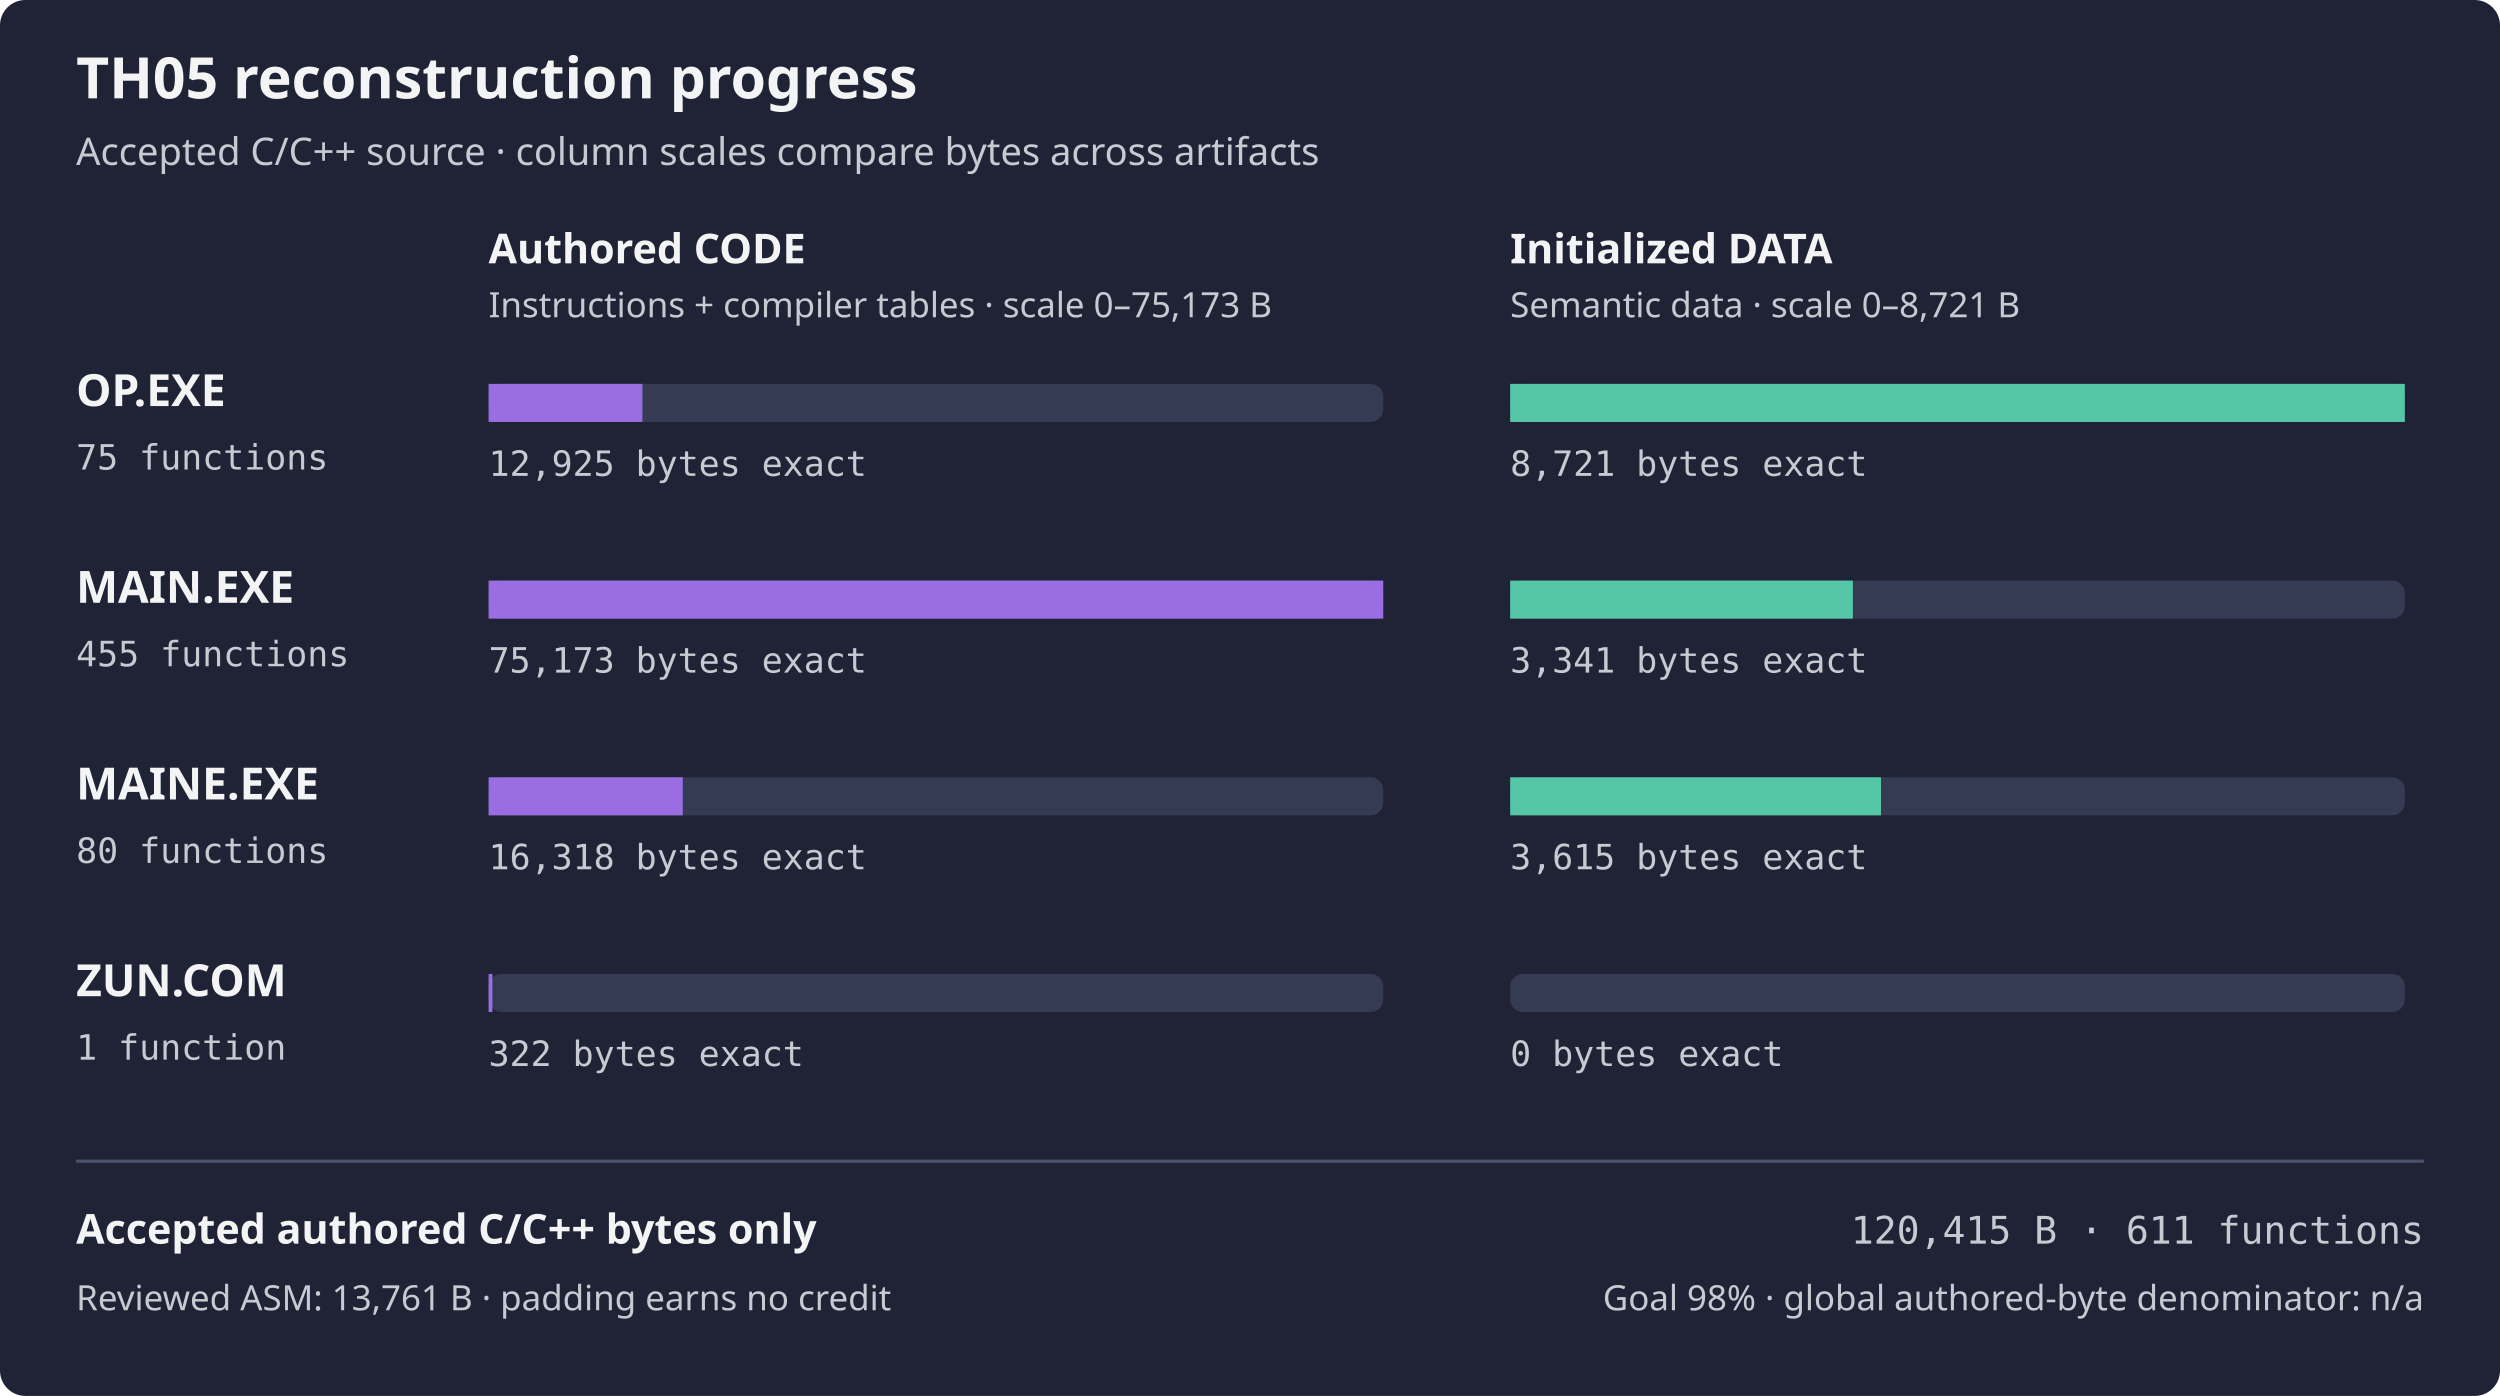
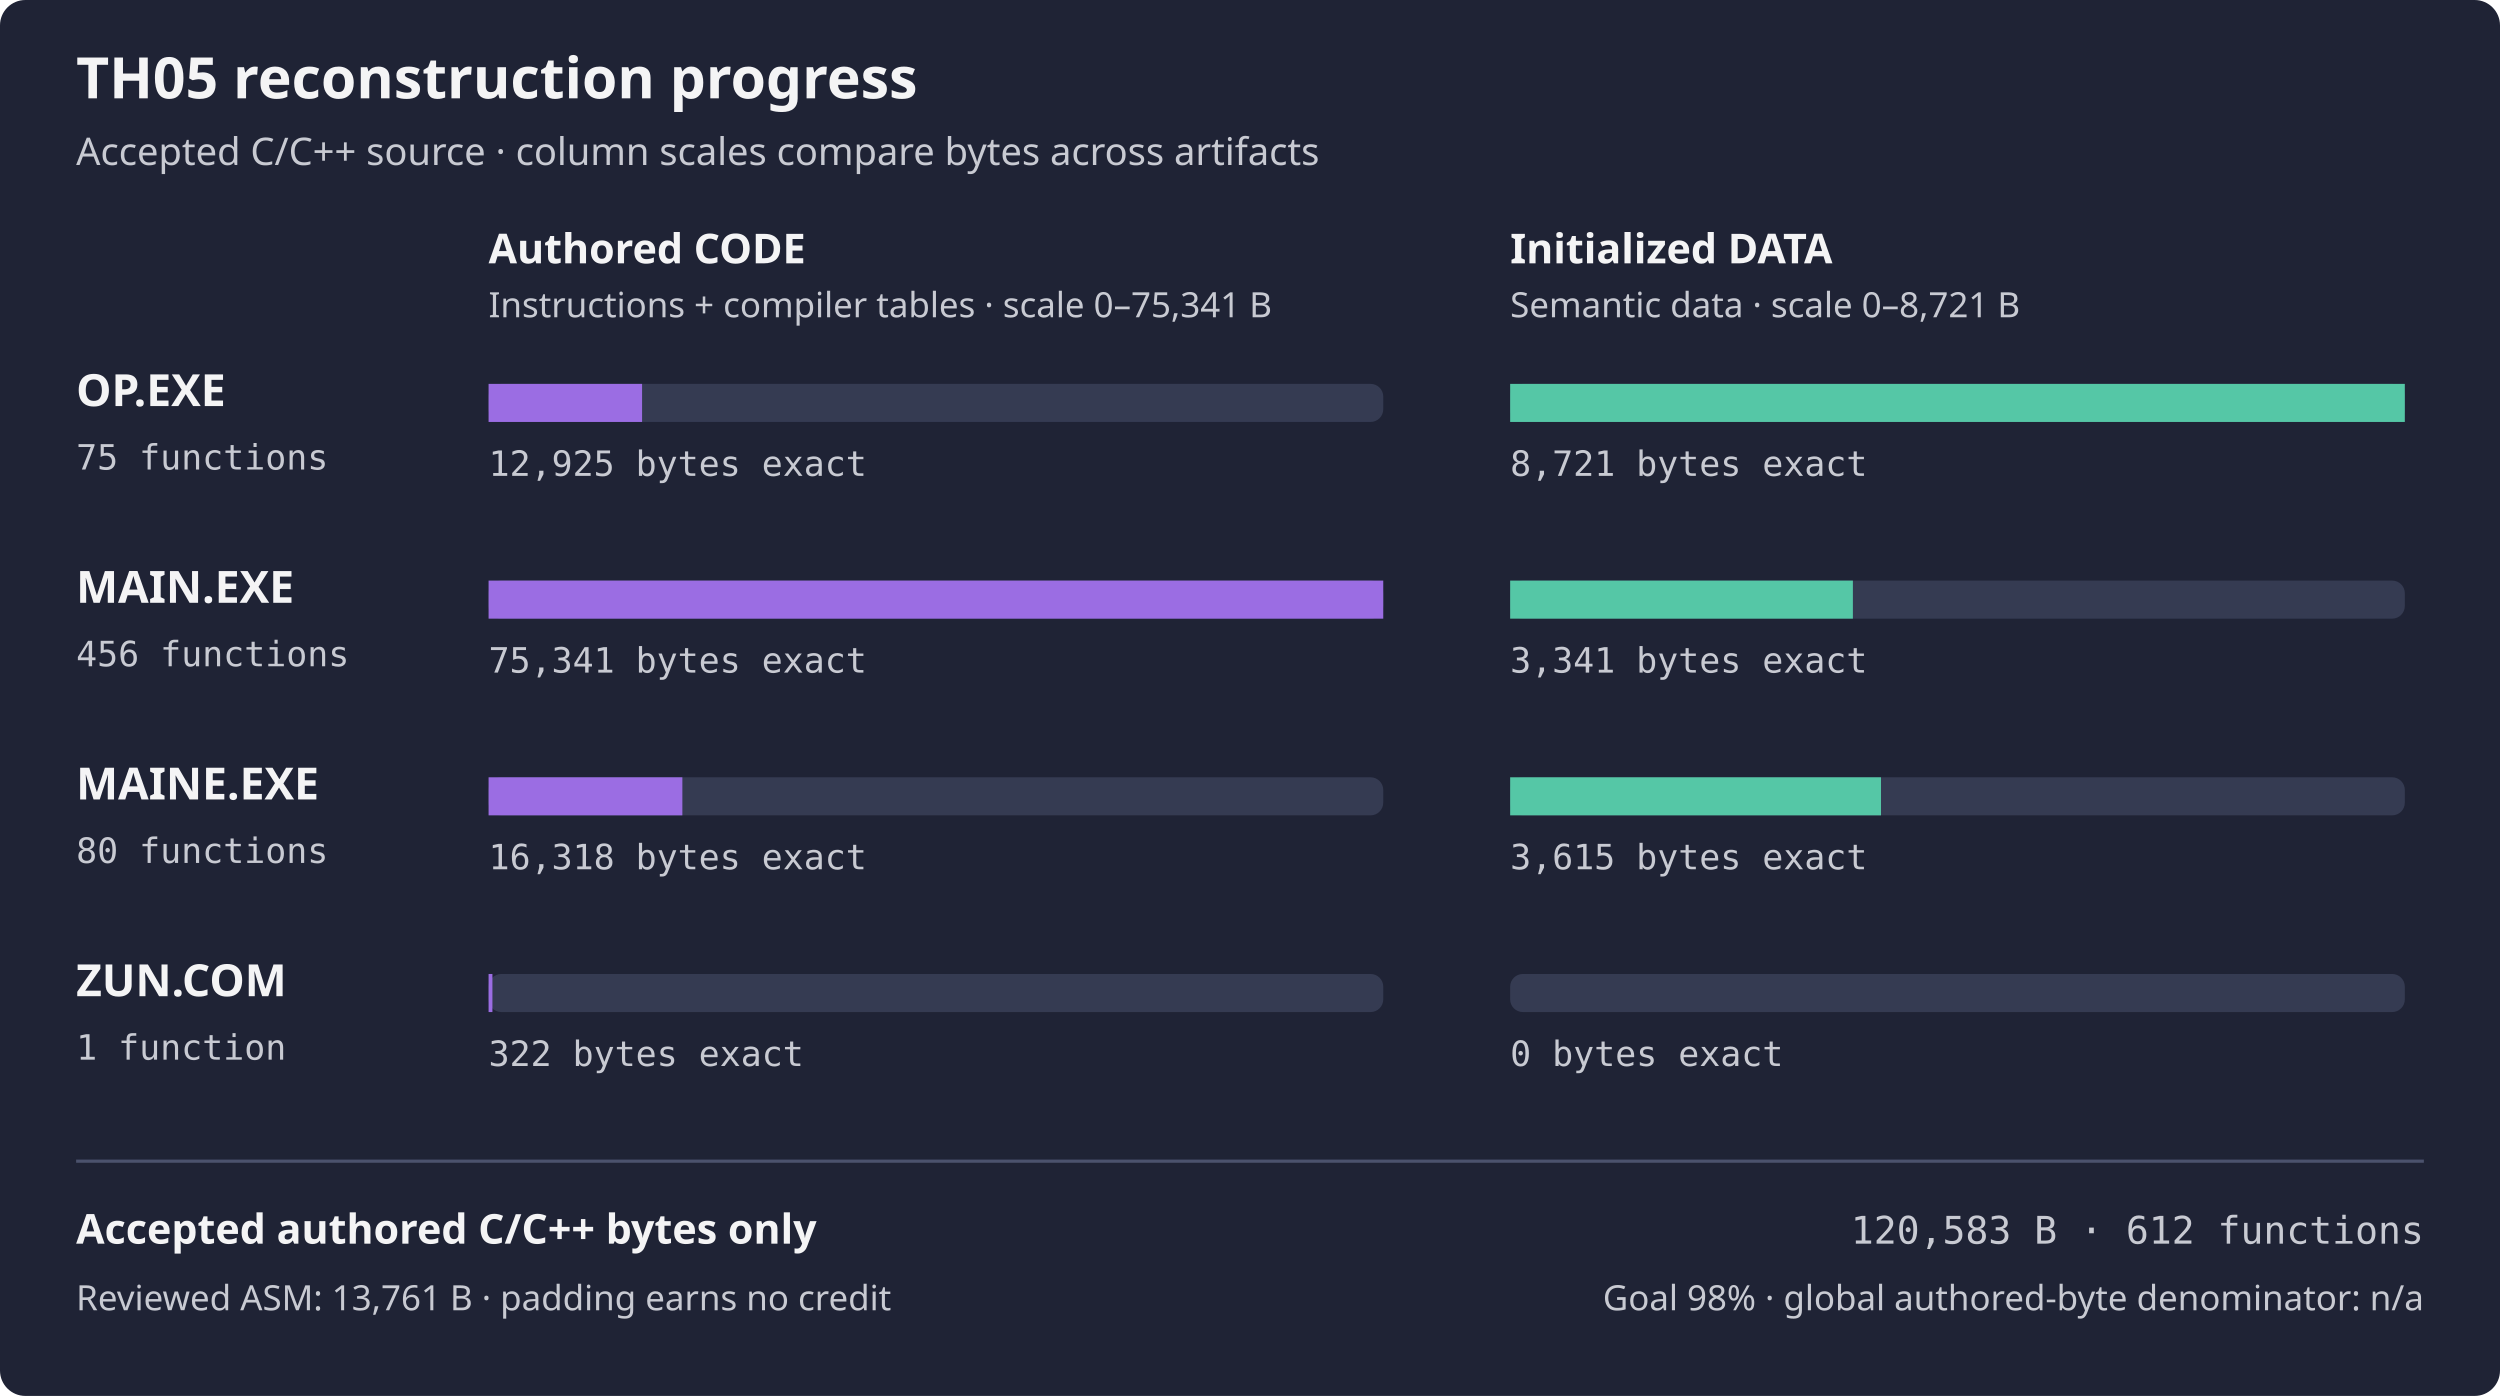
<svg xmlns="http://www.w3.org/2000/svg" width="788" height="440" viewBox="0 0 788 440" role="img" aria-labelledby="title desc">
  <rect width="788" height="440" rx="8" fill="#1f2335" />
  <text x="24" y="31" fill="#f4f4f5" font-family="sans-serif" font-size="18" font-weight="600">TH05 reconstruction progress</text>
  <text x="24" y="52" fill="#c8cad2" font-family="sans-serif" font-size="12">Accepted C/C++ source · column scales compare bytes across artifacts</text>
  <text x="154" y="83" fill="#f4f4f5" font-family="sans-serif" font-size="13" font-weight="600">Authored CODE</text>
  <text x="476" y="83" fill="#f4f4f5" font-family="sans-serif" font-size="13" font-weight="600">Initialized DATA</text>
-   <text x="154" y="100" fill="#c8cad2" font-family="sans-serif" font-size="11">Instructions + compiler tables · scale 0–75,173 B</text>
+   <text x="154" y="100" fill="#c8cad2" font-family="sans-serif" font-size="11">Instructions + compiler tables · scale 0–75,341 B</text>
  <text x="476" y="100" fill="#c8cad2" font-family="sans-serif" font-size="11">Semantic data · scale 0–8,721 B</text>
  <text x="24" y="128" fill="#f4f4f5" font-family="sans-serif" font-size="14" font-weight="600">OP.EXE</text>
  <text x="24" y="148" fill="#c8cad2" font-family="monospace" font-size="11">75 functions</text>
  <rect x="154" y="121" width="282" height="12" rx="4" fill="#353b52" />
-   <rect x="154" y="121" width="48.49" height="12" fill="#9b6de3" />
+   <rect x="154" y="121" width="48.38" height="12" fill="#9b6de3" />
  <rect x="476" y="121" width="282" height="12" rx="4" fill="#353b52" />
  <rect x="476" y="121" width="282.00" height="12" fill="#55c7a6" />
  <text x="154" y="150" fill="#c8cad2" font-family="monospace" font-size="11">12,925 bytes exact</text>
  <text x="476" y="150" fill="#c8cad2" font-family="monospace" font-size="11">8,721 bytes exact</text>
  <text x="24" y="190" fill="#f4f4f5" font-family="sans-serif" font-size="14" font-weight="600">MAIN.EXE</text>
-   <text x="24" y="210" fill="#c8cad2" font-family="monospace" font-size="11">455 functions</text>
+   <text x="24" y="210" fill="#c8cad2" font-family="monospace" font-size="11">456 functions</text>
  <rect x="154" y="183" width="282" height="12" rx="4" fill="#353b52" />
  <rect x="154" y="183" width="282.00" height="12" fill="#9b6de3" />
  <rect x="476" y="183" width="282" height="12" rx="4" fill="#353b52" />
  <rect x="476" y="183" width="108.03" height="12" fill="#55c7a6" />
-   <text x="154" y="212" fill="#c8cad2" font-family="monospace" font-size="11">75,173 bytes exact</text>
+   <text x="154" y="212" fill="#c8cad2" font-family="monospace" font-size="11">75,341 bytes exact</text>
  <text x="476" y="212" fill="#c8cad2" font-family="monospace" font-size="11">3,341 bytes exact</text>
  <text x="24" y="252" fill="#f4f4f5" font-family="sans-serif" font-size="14" font-weight="600">MAINE.EXE</text>
  <text x="24" y="272" fill="#c8cad2" font-family="monospace" font-size="11">80 functions</text>
  <rect x="154" y="245" width="282" height="12" rx="4" fill="#353b52" />
-   <rect x="154" y="245" width="61.21" height="12" fill="#9b6de3" />
+   <rect x="154" y="245" width="61.08" height="12" fill="#9b6de3" />
  <rect x="476" y="245" width="282" height="12" rx="4" fill="#353b52" />
  <rect x="476" y="245" width="116.89" height="12" fill="#55c7a6" />
  <text x="154" y="274" fill="#c8cad2" font-family="monospace" font-size="11">16,318 bytes exact</text>
  <text x="476" y="274" fill="#c8cad2" font-family="monospace" font-size="11">3,615 bytes exact</text>
  <text x="24" y="314" fill="#f4f4f5" font-family="sans-serif" font-size="14" font-weight="600">ZUN.COM</text>
  <text x="24" y="334" fill="#c8cad2" font-family="monospace" font-size="11">1 function</text>
  <rect x="154" y="307" width="282" height="12" rx="4" fill="#353b52" />
  <rect x="154" y="307" width="1.21" height="12" fill="#9b6de3" />
  <rect x="476" y="307" width="282" height="12" rx="4" fill="#353b52" />
  <rect x="476" y="307" width="0.00" height="12" fill="#55c7a6" />
  <text x="154" y="336" fill="#c8cad2" font-family="monospace" font-size="11">322 bytes exact</text>
  <text x="476" y="336" fill="#c8cad2" font-family="monospace" font-size="11">0 bytes exact</text>
  <path d="M24 366 H764" stroke="#4b526d" />
  <text x="24" y="392" fill="#f4f4f5" font-family="sans-serif" font-size="13" font-weight="600">Accepted authored C/C++ bytes only</text>
-   <text x="764" y="392" fill="#c8cad2" font-family="monospace" text-anchor="end" font-size="12">120,415 B · 611 functions</text>
+   <text x="764" y="392" fill="#c8cad2" font-family="monospace" text-anchor="end" font-size="12">120,583 B · 612 functions</text>
  <text x="24" y="413" fill="#c8cad2" font-family="sans-serif" font-size="11">Reviewed ASM: 13,761 B · padding earns no credit</text>
  <text x="764" y="413" fill="#c8cad2" font-family="sans-serif" text-anchor="end" font-size="11">Goal 98% · global authored-byte denominator: n/a</text>
</svg>
